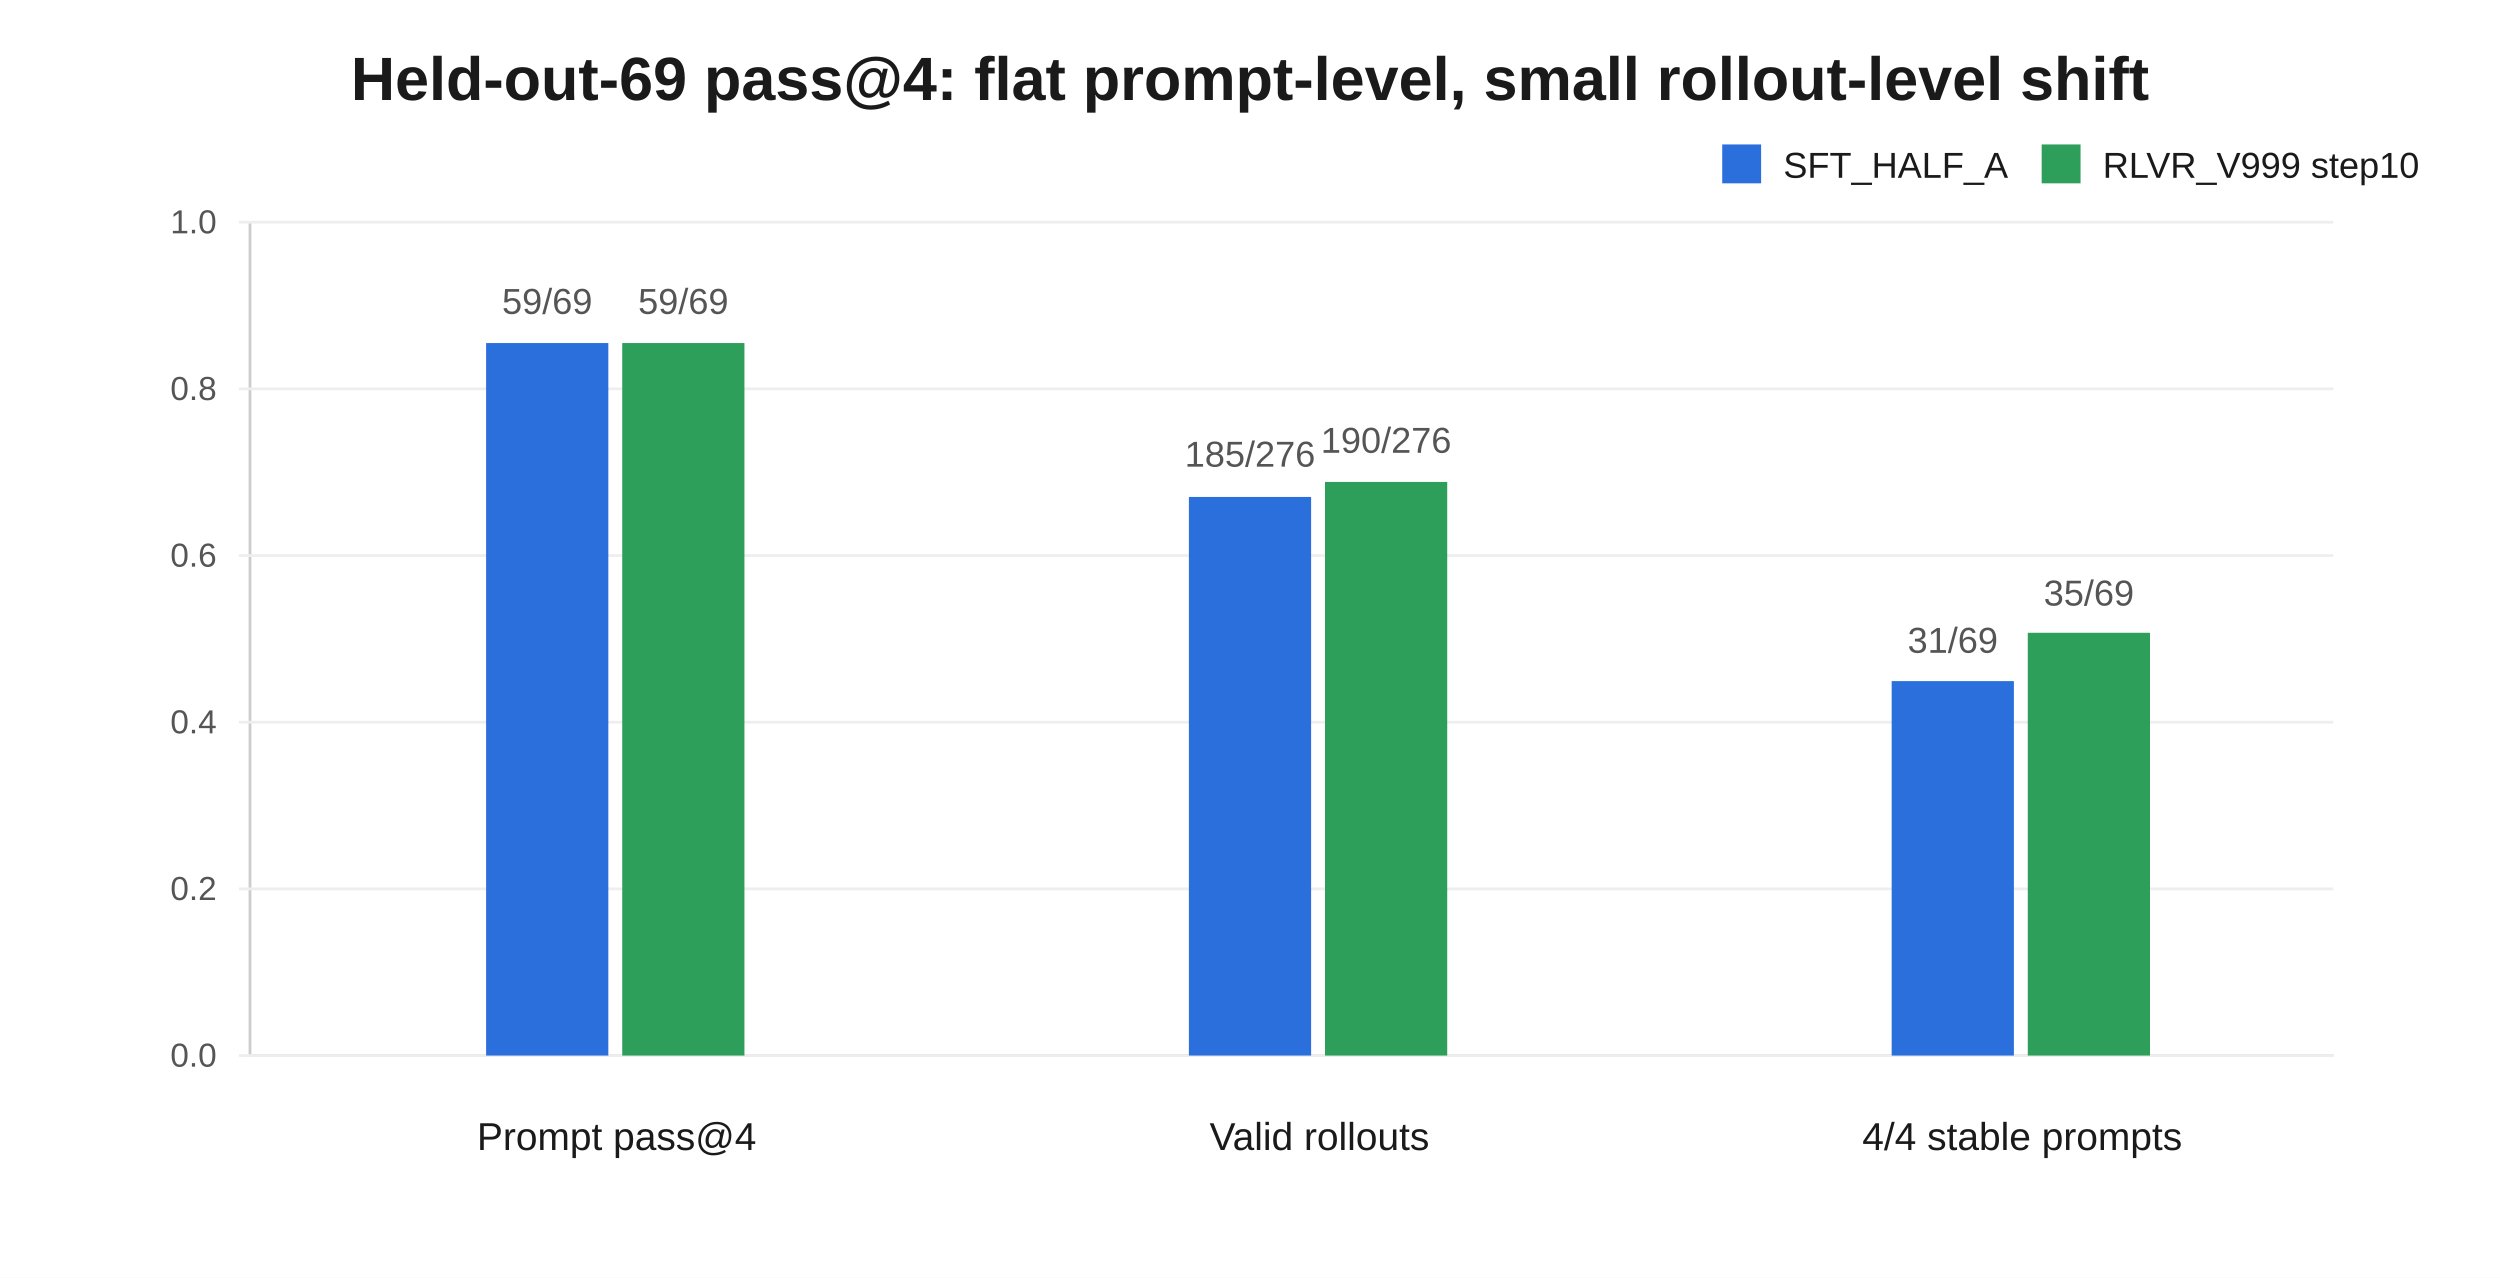
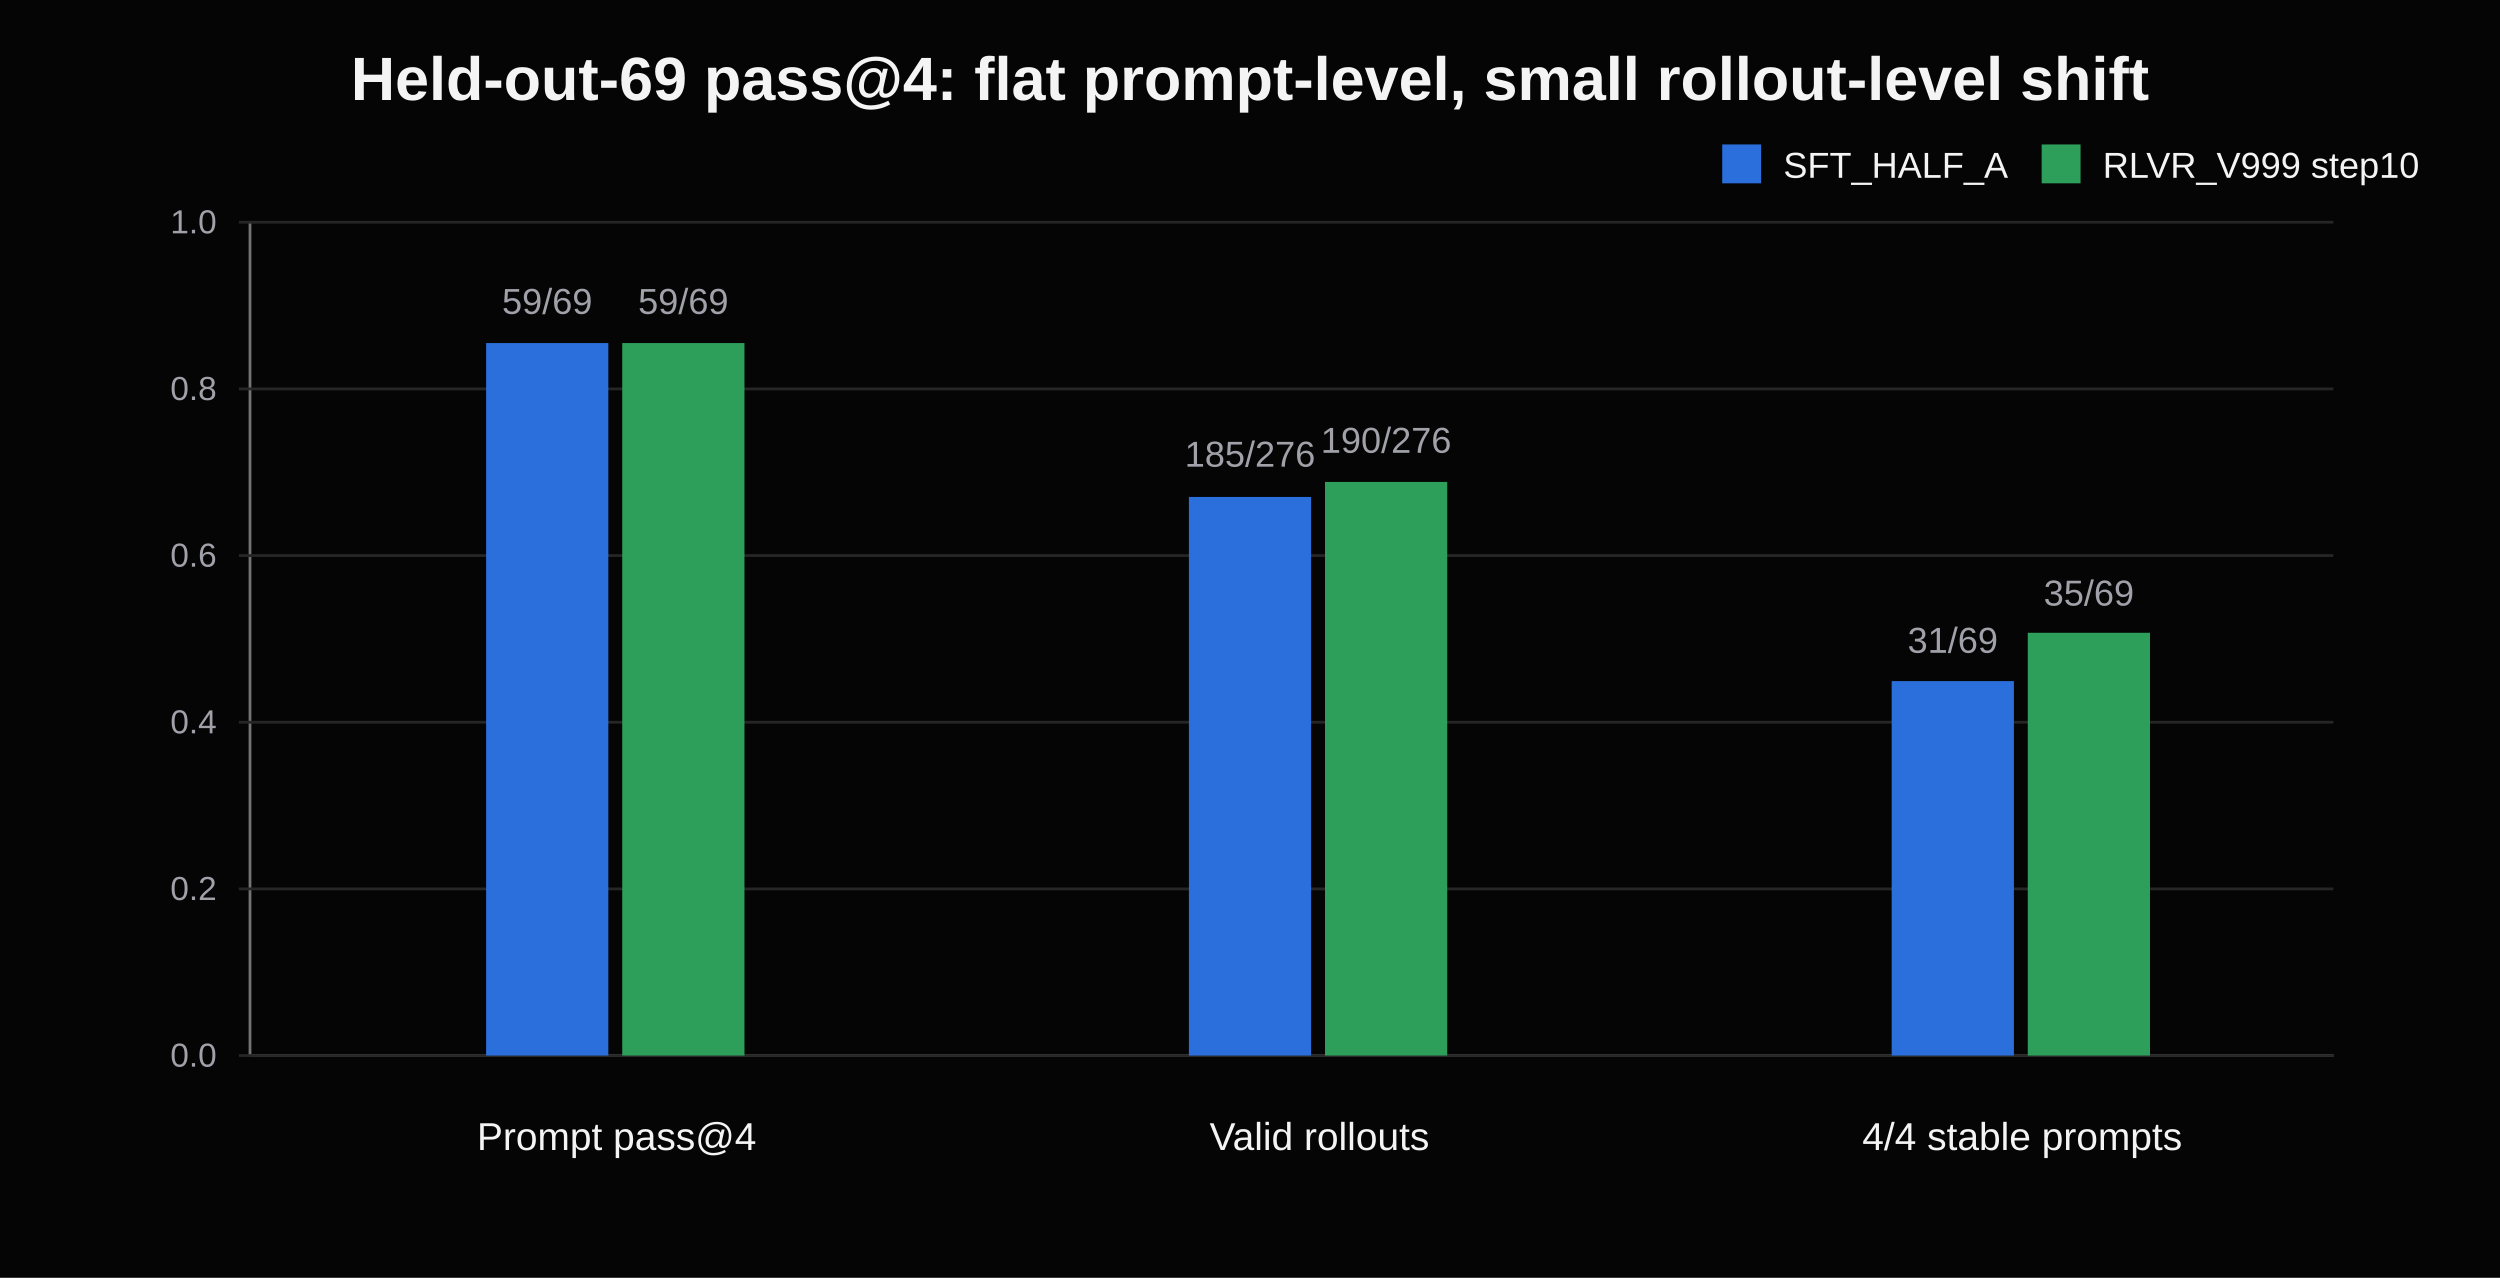
<svg xmlns="http://www.w3.org/2000/svg" width="900" height="460" viewBox="0 0 900 460">
-   <rect width="900" height="460" fill="#ffffff" />
-   <text x="450" y="36" text-anchor="middle" font-family="Arial, sans-serif" font-size="22" font-weight="700" fill="#1a1a1a">Held-out-69 pass@4: flat prompt-level, small rollout-level shift</text>
-   <line x1="90" y1="380" x2="840" y2="380" stroke="#cccccc" />
-   <line x1="90" y1="80" x2="90" y2="380" stroke="#cccccc" />
-   <g font-family="Arial, sans-serif" font-size="12" fill="#555555">
-     <line x1="86" y1="380" x2="840" y2="380" stroke="#eeeeee" />
+   <rect width="900" height="460" fill="#050505" />
+   <text x="450" y="36" text-anchor="middle" font-family="Arial, sans-serif" font-size="22" font-weight="700" fill="#f4f4f5">Held-out-69 pass@4: flat prompt-level, small rollout-level shift</text>
+   <line x1="90" y1="380" x2="840" y2="380" stroke="#737373" />
+   <line x1="90" y1="80" x2="90" y2="380" stroke="#737373" />
+   <g font-family="Arial, sans-serif" font-size="12" fill="#a1a1aa">
+     <line x1="86" y1="380" x2="840" y2="380" stroke="#262626" />
    <text x="78" y="384" text-anchor="end">0.0</text>
-     <line x1="86" y1="320" x2="840" y2="320" stroke="#eeeeee" />
+     <line x1="86" y1="320" x2="840" y2="320" stroke="#262626" />
    <text x="78" y="324" text-anchor="end">0.2</text>
-     <line x1="86" y1="260" x2="840" y2="260" stroke="#eeeeee" />
+     <line x1="86" y1="260" x2="840" y2="260" stroke="#262626" />
    <text x="78" y="264" text-anchor="end">0.4</text>
-     <line x1="86" y1="200" x2="840" y2="200" stroke="#eeeeee" />
+     <line x1="86" y1="200" x2="840" y2="200" stroke="#262626" />
    <text x="78" y="204" text-anchor="end">0.6</text>
-     <line x1="86" y1="140" x2="840" y2="140" stroke="#eeeeee" />
+     <line x1="86" y1="140" x2="840" y2="140" stroke="#262626" />
    <text x="78" y="144" text-anchor="end">0.8</text>
-     <line x1="86" y1="80" x2="840" y2="80" stroke="#eeeeee" />
+     <line x1="86" y1="80" x2="840" y2="80" stroke="#262626" />
    <text x="78" y="84" text-anchor="end">1.0</text>
  </g>
  <g font-family="Arial, sans-serif">
    <rect x="175" y="123.5" width="44" height="256.5" fill="#2a6fdb" />
    <rect x="224" y="123.5" width="44" height="256.5" fill="#2e9e5b" />
-     <text x="197" y="113" text-anchor="middle" font-size="13" fill="#555555">59/69</text>
-     <text x="246" y="113" text-anchor="middle" font-size="13" fill="#555555">59/69</text>
-     <text x="222" y="414" text-anchor="middle" font-size="14" fill="#1a1a1a">Prompt pass@4</text>
+     <text x="197" y="113" text-anchor="middle" font-size="13" fill="#a1a1aa">59/69</text>
+     <text x="246" y="113" text-anchor="middle" font-size="13" fill="#a1a1aa">59/69</text>
+     <text x="222" y="414" text-anchor="middle" font-size="14" fill="#f4f4f5">Prompt pass@4</text>
    <rect x="428" y="178.9" width="44" height="201.1" fill="#2a6fdb" />
    <rect x="477" y="173.5" width="44" height="206.5" fill="#2e9e5b" />
-     <text x="450" y="168" text-anchor="middle" font-size="13" fill="#555555">185/276</text>
-     <text x="499" y="163" text-anchor="middle" font-size="13" fill="#555555">190/276</text>
-     <text x="475" y="414" text-anchor="middle" font-size="14" fill="#1a1a1a">Valid rollouts</text>
+     <text x="450" y="168" text-anchor="middle" font-size="13" fill="#a1a1aa">185/276</text>
+     <text x="499" y="163" text-anchor="middle" font-size="13" fill="#a1a1aa">190/276</text>
+     <text x="475" y="414" text-anchor="middle" font-size="14" fill="#f4f4f5">Valid rollouts</text>
    <rect x="681" y="245.2" width="44" height="134.8" fill="#2a6fdb" />
    <rect x="730" y="227.8" width="44" height="152.2" fill="#2e9e5b" />
-     <text x="703" y="235" text-anchor="middle" font-size="13" fill="#555555">31/69</text>
-     <text x="752" y="218" text-anchor="middle" font-size="13" fill="#555555">35/69</text>
-     <text x="728" y="414" text-anchor="middle" font-size="14" fill="#1a1a1a">4/4 stable prompts</text>
+     <text x="703" y="235" text-anchor="middle" font-size="13" fill="#a1a1aa">31/69</text>
+     <text x="752" y="218" text-anchor="middle" font-size="13" fill="#a1a1aa">35/69</text>
+     <text x="728" y="414" text-anchor="middle" font-size="14" fill="#f4f4f5">4/4 stable prompts</text>
  </g>
-   <g font-family="Arial, sans-serif" font-size="13" fill="#1a1a1a">
+   <g font-family="Arial, sans-serif" font-size="13" fill="#f4f4f5">
    <rect x="620" y="52" width="14" height="14" fill="#2a6fdb" />
    <text x="642" y="64">SFT_HALF_A</text>
    <rect x="735" y="52" width="14" height="14" fill="#2e9e5b" />
    <text x="757" y="64">RLVR_V999 step10</text>
  </g>
</svg>
